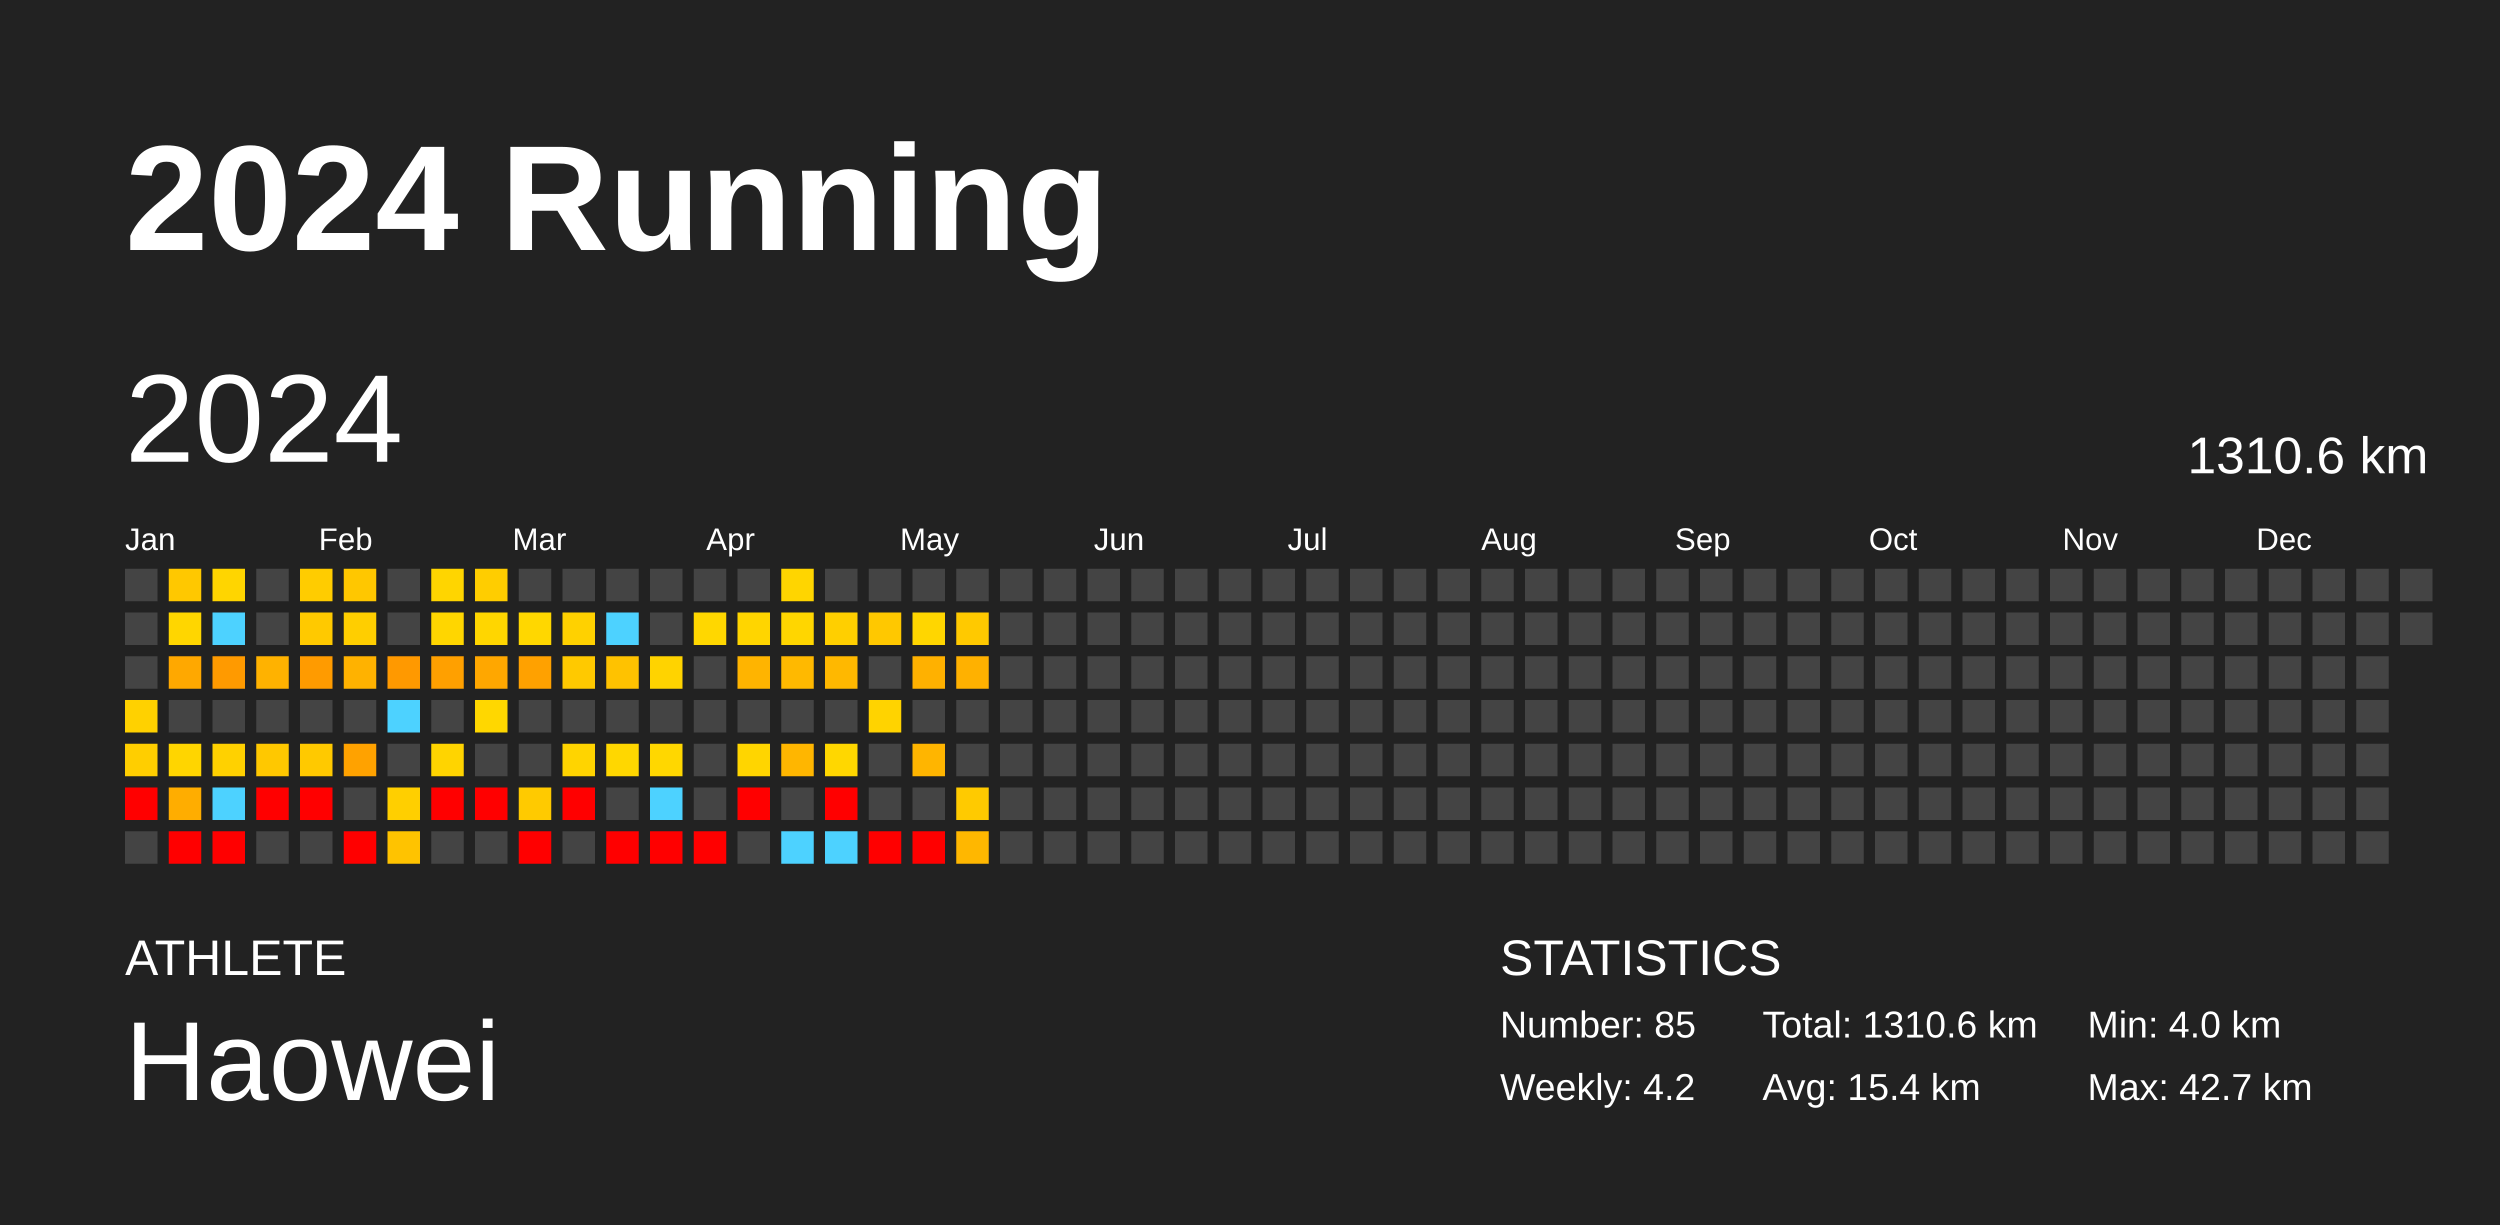
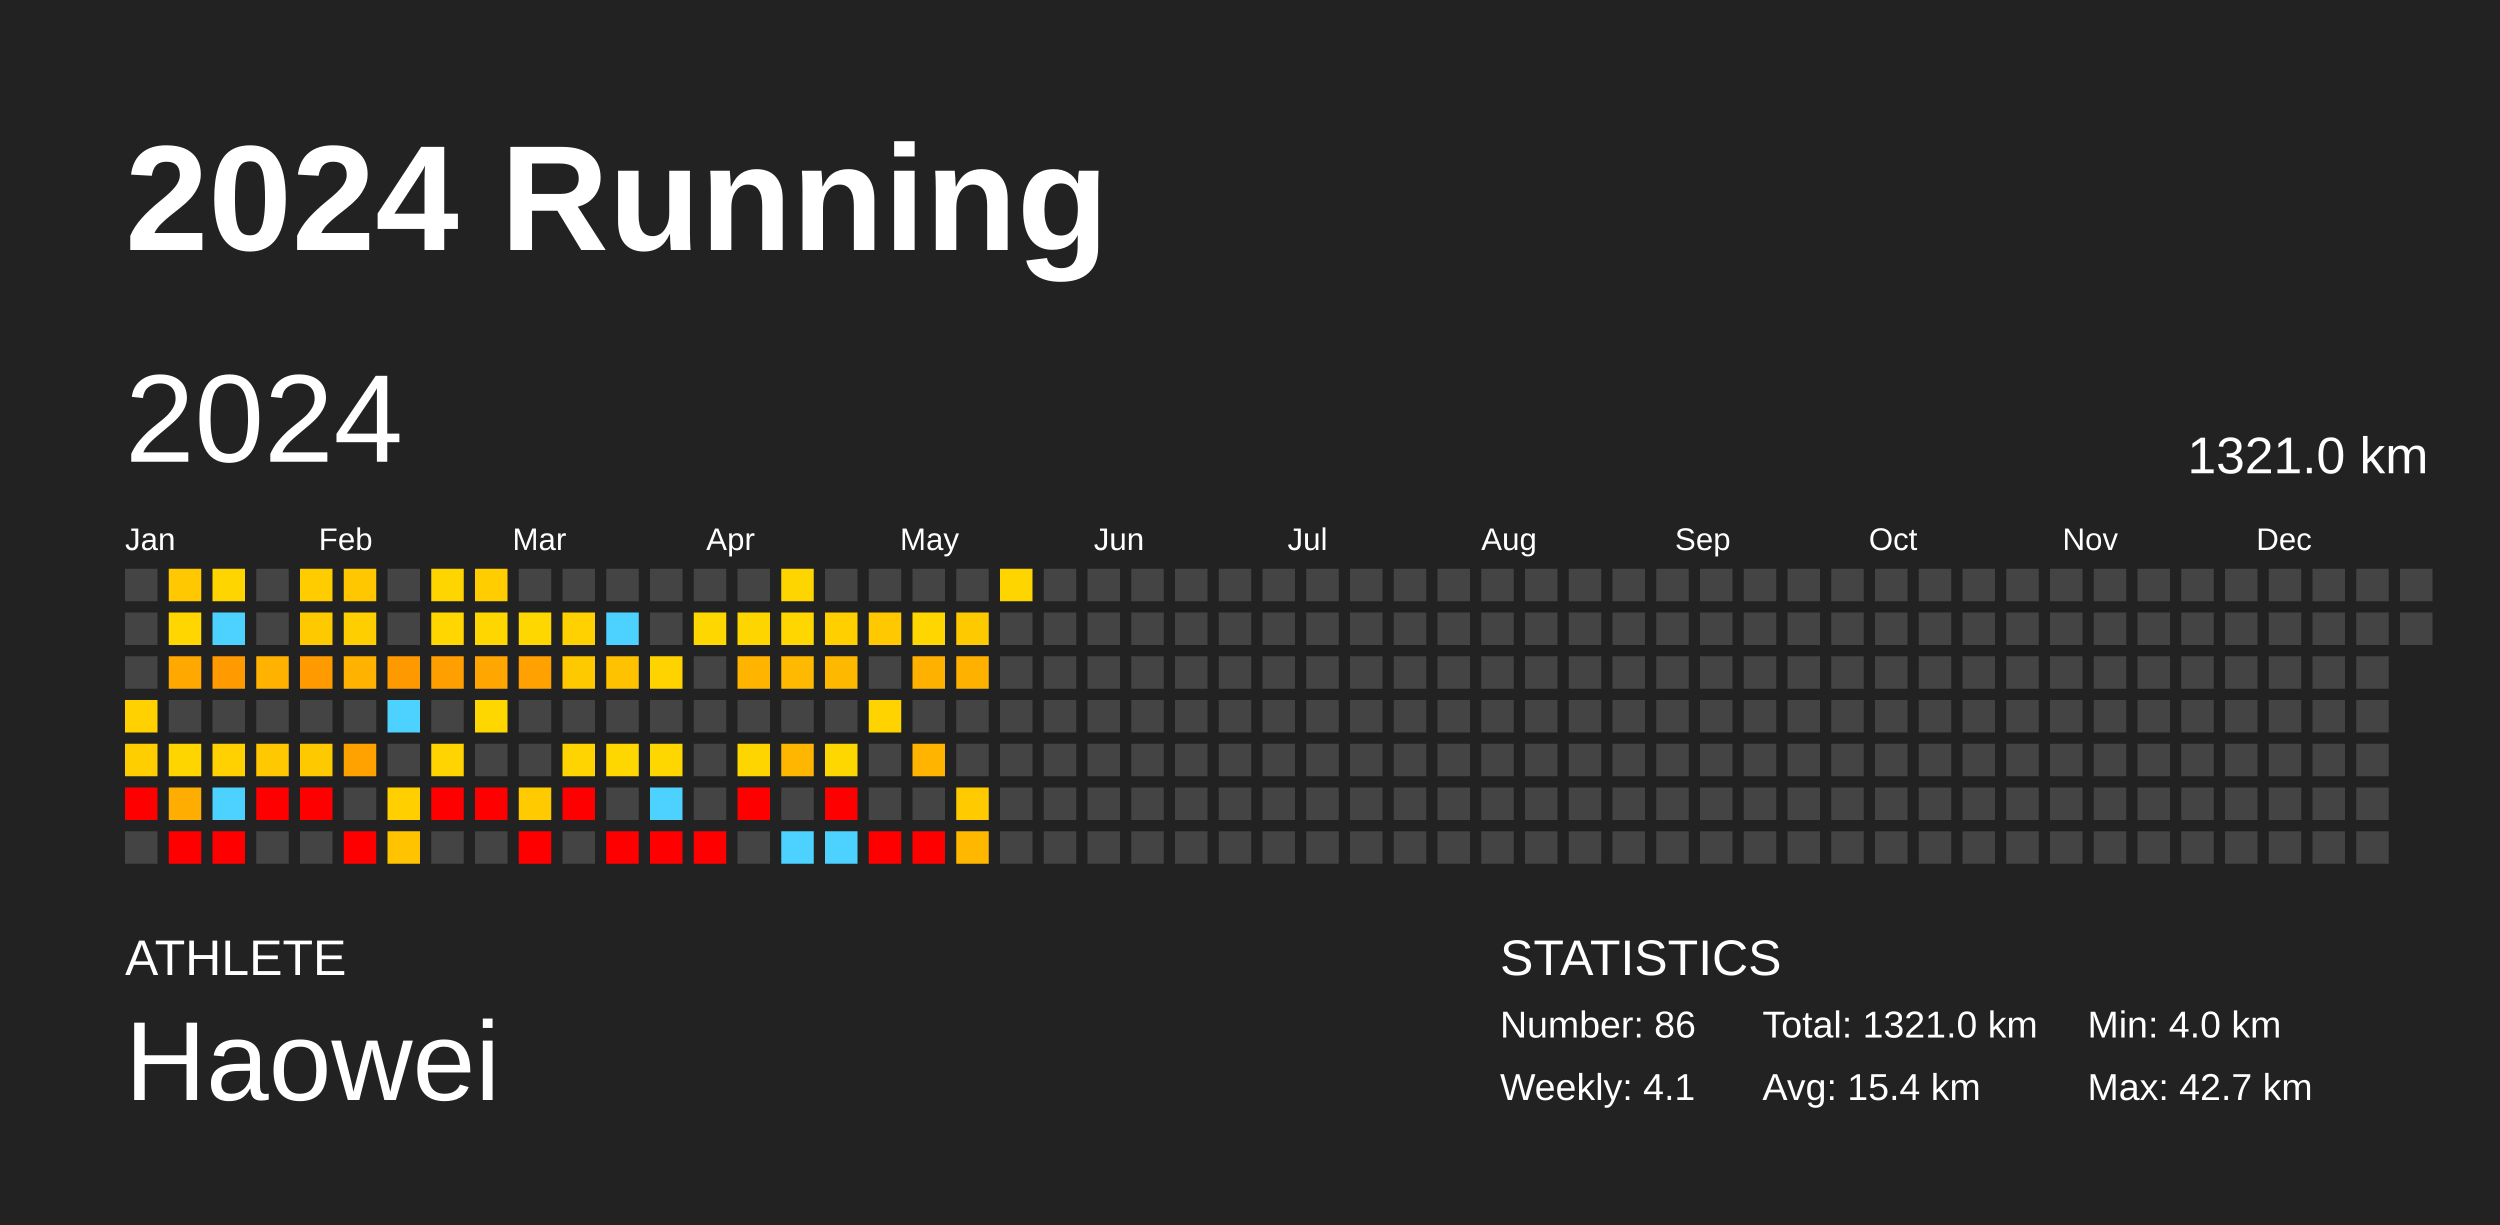
<svg xmlns="http://www.w3.org/2000/svg" baseProfile="full" height="98mm" version="1.1" viewBox="0,0,200,98" width="200mm">
  <defs />
  <rect fill="#222222" height="98" width="200" x="0" y="0" />
  <text fill="#FFFFFF" style="font-size:12px; font-family:Arial; font-weight:bold;" x="10" y="20">2024 Running</text>
  <text fill="#FFFFFF" style="font-size:4px; font-family:Arial" x="10" y="78">ATHLETE</text>
  <text fill="#FFFFFF" style="font-size:9px; font-family:Arial" x="10" y="88">Haowei</text>
  <text fill="#FFFFFF" style="font-size:4px; font-family:Arial" x="120" y="78">STATISTICS</text>
-   <text fill="#FFFFFF" style="font-size:3px; font-family:Arial" x="120" y="83">Number: 85</text>
-   <text fill="#FFFFFF" style="font-size:3px; font-family:Arial" x="120" y="88">Weekly: 4.2</text>
-   <text fill="#FFFFFF" style="font-size:3px; font-family:Arial" x="141" y="83">Total: 1310.6 km</text>
+   <text fill="#FFFFFF" style="font-size:3px; font-family:Arial" x="120" y="83">Number: 86</text>
+   <text fill="#FFFFFF" style="font-size:3px; font-family:Arial" x="120" y="88">Weekly: 4.1</text>
+   <text fill="#FFFFFF" style="font-size:3px; font-family:Arial" x="141" y="83">Total: 1321.0 km</text>
  <text fill="#FFFFFF" style="font-size:3px; font-family:Arial" x="141" y="88">Avg: 15.4 km</text>
  <text fill="#FFFFFF" style="font-size:3px; font-family:Arial" x="167" y="83">Min: 4.0 km</text>
  <text fill="#FFFFFF" style="font-size:3px; font-family:Arial" x="167" y="88">Max: 42.7 km</text>
  <text dominant-baseline="hanging" fill="#FFFFFF" style="font-size:10.0px; font-family:Arial;" x="10" y="30">2024</text>
-   <text dominant-baseline="hanging" fill="#FFFFFF" style="font-size:4.125px; font-family:Arial;" x="175" y="35">1310.6 km</text>
+   <text dominant-baseline="hanging" fill="#FFFFFF" style="font-size:4.125px; font-family:Arial;" x="175" y="35">1321.0 km</text>
  <text fill="#FFFFFF" style="font-size:2.5px; font-family:Arial" x="10.0" y="44">Jan</text>
  <text fill="#FFFFFF" style="font-size:2.5px; font-family:Arial" x="25.5" y="44">Feb</text>
  <text fill="#FFFFFF" style="font-size:2.5px; font-family:Arial" x="41.0" y="44">Mar</text>
  <text fill="#FFFFFF" style="font-size:2.5px; font-family:Arial" x="56.5" y="44">Apr</text>
  <text fill="#FFFFFF" style="font-size:2.5px; font-family:Arial" x="72.0" y="44">May</text>
  <text fill="#FFFFFF" style="font-size:2.5px; font-family:Arial" x="87.5" y="44">Jun</text>
  <text fill="#FFFFFF" style="font-size:2.5px; font-family:Arial" x="103.0" y="44">Jul</text>
  <text fill="#FFFFFF" style="font-size:2.5px; font-family:Arial" x="118.5" y="44">Aug</text>
  <text fill="#FFFFFF" style="font-size:2.5px; font-family:Arial" x="134.0" y="44">Sep</text>
  <text fill="#FFFFFF" style="font-size:2.5px; font-family:Arial" x="149.5" y="44">Oct</text>
  <text fill="#FFFFFF" style="font-size:2.5px; font-family:Arial" x="165.0" y="44">Nov</text>
  <text fill="#FFFFFF" style="font-size:2.5px; font-family:Arial" x="180.5" y="44">Dec</text>
  <rect fill="#444444" height="2.6" width="2.6" x="10.0" y="45.5" />
  <rect fill="#444444" height="2.6" width="2.6" x="10.0" y="49.0" />
  <rect fill="#444444" height="2.6" width="2.6" x="10.0" y="52.5" />
  <rect fill="#ffd100" height="2.6" width="2.6" x="10.0" y="56.0" />
  <rect fill="#ffce00" height="2.6" width="2.6" x="10.0" y="59.5" />
  <rect fill="red" height="2.6" width="2.6" x="10.0" y="63.0" />
  <rect fill="#444444" height="2.6" width="2.6" x="10.0" y="66.5" />
  <rect fill="#ffc800" height="2.6" width="2.6" x="13.5" y="45.5" />
  <rect fill="#ffd600" height="2.6" width="2.6" x="13.5" y="49.0" />
  <rect fill="#ffa800" height="2.6" width="2.6" x="13.5" y="52.5" />
  <rect fill="#444444" height="2.6" width="2.6" x="13.5" y="56.0" />
  <rect fill="#ffd500" height="2.6" width="2.6" x="13.5" y="59.5" />
  <rect fill="#ffad00" height="2.6" width="2.6" x="13.5" y="63.0" />
  <rect fill="red" height="2.6" width="2.6" x="13.5" y="66.5" />
  <rect fill="#ffd500" height="2.6" width="2.6" x="17.0" y="45.5" />
  <rect fill="#4dd2ff" height="2.6" width="2.6" x="17.0" y="49.0" />
  <rect fill="#ff9a00" height="2.6" width="2.6" x="17.0" y="52.5" />
  <rect fill="#444444" height="2.6" width="2.6" x="17.0" y="56.0" />
  <rect fill="#ffd100" height="2.6" width="2.6" x="17.0" y="59.5" />
  <rect fill="#4dd2ff" height="2.6" width="2.6" x="17.0" y="63.0" />
  <rect fill="red" height="2.6" width="2.6" x="17.0" y="66.5" />
  <rect fill="#444444" height="2.6" width="2.6" x="20.5" y="45.5" />
  <rect fill="#444444" height="2.6" width="2.6" x="20.5" y="49.0" />
  <rect fill="#ffb200" height="2.6" width="2.6" x="20.5" y="52.5" />
  <rect fill="#444444" height="2.6" width="2.6" x="20.5" y="56.0" />
  <rect fill="#ffc800" height="2.6" width="2.6" x="20.5" y="59.5" />
  <rect fill="red" height="2.6" width="2.6" x="20.5" y="63.0" />
  <rect fill="#444444" height="2.6" width="2.6" x="20.5" y="66.5" />
  <rect fill="#ffcc00" height="2.6" width="2.6" x="24.0" y="45.5" />
  <rect fill="#ffc900" height="2.6" width="2.6" x="24.0" y="49.0" />
  <rect fill="#ff9b00" height="2.6" width="2.6" x="24.0" y="52.5" />
  <rect fill="#444444" height="2.6" width="2.6" x="24.0" y="56.0" />
  <rect fill="#ffc900" height="2.6" width="2.6" x="24.0" y="59.5" />
  <rect fill="red" height="2.6" width="2.6" x="24.0" y="63.0" />
  <rect fill="#444444" height="2.6" width="2.6" x="24.0" y="66.5" />
  <rect fill="#ffc700" height="2.6" width="2.6" x="27.5" y="45.5" />
  <rect fill="#ffce00" height="2.6" width="2.6" x="27.5" y="49.0" />
  <rect fill="#ffb200" height="2.6" width="2.6" x="27.5" y="52.5" />
  <rect fill="#444444" height="2.6" width="2.6" x="27.5" y="56.0" />
  <rect fill="#ffa200" height="2.6" width="2.6" x="27.5" y="59.5" />
  <rect fill="#444444" height="2.6" width="2.6" x="27.5" y="63.0" />
  <rect fill="red" height="2.6" width="2.6" x="27.5" y="66.5" />
  <rect fill="#444444" height="2.6" width="2.6" x="31.0" y="45.5" />
  <rect fill="#444444" height="2.6" width="2.6" x="31.0" y="49.0" />
  <rect fill="#ff9900" height="2.6" width="2.6" x="31.0" y="52.5" />
  <rect fill="#4dd2ff" height="2.6" width="2.6" x="31.0" y="56.0" />
  <rect fill="#444444" height="2.6" width="2.6" x="31.0" y="59.5" />
  <rect fill="#ffcf00" height="2.6" width="2.6" x="31.0" y="63.0" />
  <rect fill="#ffc300" height="2.6" width="2.6" x="31.0" y="66.5" />
  <rect fill="#ffd500" height="2.6" width="2.6" x="34.5" y="45.5" />
  <rect fill="#ffd600" height="2.6" width="2.6" x="34.5" y="49.0" />
  <rect fill="#ffa000" height="2.6" width="2.6" x="34.5" y="52.5" />
  <rect fill="#444444" height="2.6" width="2.6" x="34.5" y="56.0" />
  <rect fill="#ffd400" height="2.6" width="2.6" x="34.5" y="59.5" />
  <rect fill="red" height="2.6" width="2.6" x="34.5" y="63.0" />
  <rect fill="#444444" height="2.6" width="2.6" x="34.5" y="66.5" />
  <rect fill="#ffcd00" height="2.6" width="2.6" x="38.0" y="45.5" />
  <rect fill="#ffd600" height="2.6" width="2.6" x="38.0" y="49.0" />
  <rect fill="#ffa700" height="2.6" width="2.6" x="38.0" y="52.5" />
  <rect fill="#ffd700" height="2.6" width="2.6" x="38.0" y="56.0" />
  <rect fill="#444444" height="2.6" width="2.6" x="38.0" y="59.5" />
  <rect fill="red" height="2.6" width="2.6" x="38.0" y="63.0" />
  <rect fill="#444444" height="2.6" width="2.6" x="38.0" y="66.5" />
  <rect fill="#444444" height="2.6" width="2.6" x="41.5" y="45.5" />
  <rect fill="#ffd700" height="2.6" width="2.6" x="41.5" y="49.0" />
  <rect fill="#ffa100" height="2.6" width="2.6" x="41.5" y="52.5" />
  <rect fill="#444444" height="2.6" width="2.6" x="41.5" y="56.0" />
  <rect fill="#444444" height="2.6" width="2.6" x="41.5" y="59.5" />
  <rect fill="#ffca00" height="2.6" width="2.6" x="41.5" y="63.0" />
  <rect fill="red" height="2.6" width="2.6" x="41.5" y="66.5" />
  <rect fill="#444444" height="2.6" width="2.6" x="45.0" y="45.5" />
  <rect fill="#ffd100" height="2.6" width="2.6" x="45.0" y="49.0" />
  <rect fill="#ffc900" height="2.6" width="2.6" x="45.0" y="52.5" />
  <rect fill="#444444" height="2.6" width="2.6" x="45.0" y="56.0" />
  <rect fill="#ffd400" height="2.6" width="2.6" x="45.0" y="59.5" />
  <rect fill="red" height="2.6" width="2.6" x="45.0" y="63.0" />
  <rect fill="#444444" height="2.6" width="2.6" x="45.0" y="66.5" />
  <rect fill="#444444" height="2.6" width="2.6" x="48.5" y="45.5" />
  <rect fill="#4dd2ff" height="2.6" width="2.6" x="48.5" y="49.0" />
  <rect fill="#ffc200" height="2.6" width="2.6" x="48.5" y="52.5" />
  <rect fill="#444444" height="2.6" width="2.6" x="48.5" y="56.0" />
  <rect fill="#ffd700" height="2.6" width="2.6" x="48.5" y="59.5" />
  <rect fill="#444444" height="2.6" width="2.6" x="48.5" y="63.0" />
  <rect fill="red" height="2.6" width="2.6" x="48.5" y="66.5" />
  <rect fill="#444444" height="2.6" width="2.6" x="52.0" y="45.5" />
  <rect fill="#444444" height="2.6" width="2.6" x="52.0" y="49.0" />
  <rect fill="#ffd300" height="2.6" width="2.6" x="52.0" y="52.5" />
  <rect fill="#444444" height="2.6" width="2.6" x="52.0" y="56.0" />
  <rect fill="#ffd700" height="2.6" width="2.6" x="52.0" y="59.5" />
  <rect fill="#4dd2ff" height="2.6" width="2.6" x="52.0" y="63.0" />
  <rect fill="red" height="2.6" width="2.6" x="52.0" y="66.5" />
  <rect fill="#444444" height="2.6" width="2.6" x="55.5" y="45.5" />
  <rect fill="#ffd700" height="2.6" width="2.6" x="55.5" y="49.0" />
  <rect fill="#444444" height="2.6" width="2.6" x="55.5" y="52.5" />
  <rect fill="#444444" height="2.6" width="2.6" x="55.5" y="56.0" />
  <rect fill="#444444" height="2.6" width="2.6" x="55.5" y="59.5" />
  <rect fill="#444444" height="2.6" width="2.6" x="55.5" y="63.0" />
  <rect fill="red" height="2.6" width="2.6" x="55.5" y="66.5" />
  <rect fill="#444444" height="2.6" width="2.6" x="59.0" y="45.5" />
  <rect fill="#ffd500" height="2.6" width="2.6" x="59.0" y="49.0" />
  <rect fill="#ffb400" height="2.6" width="2.6" x="59.0" y="52.5" />
  <rect fill="#444444" height="2.6" width="2.6" x="59.0" y="56.0" />
  <rect fill="#ffd500" height="2.6" width="2.6" x="59.0" y="59.5" />
  <rect fill="red" height="2.6" width="2.6" x="59.0" y="63.0" />
  <rect fill="#444444" height="2.6" width="2.6" x="59.0" y="66.5" />
  <rect fill="#ffd500" height="2.6" width="2.6" x="62.5" y="45.5" />
  <rect fill="#ffd600" height="2.6" width="2.6" x="62.5" y="49.0" />
  <rect fill="#ffb900" height="2.6" width="2.6" x="62.5" y="52.5" />
  <rect fill="#444444" height="2.6" width="2.6" x="62.5" y="56.0" />
  <rect fill="#ffb600" height="2.6" width="2.6" x="62.5" y="59.5" />
  <rect fill="#444444" height="2.6" width="2.6" x="62.5" y="63.0" />
  <rect fill="#4dd2ff" height="2.6" width="2.6" x="62.5" y="66.5" />
  <rect fill="#444444" height="2.6" width="2.6" x="66.0" y="45.5" />
  <rect fill="#ffcf00" height="2.6" width="2.6" x="66.0" y="49.0" />
  <rect fill="#ffb800" height="2.6" width="2.6" x="66.0" y="52.5" />
  <rect fill="#444444" height="2.6" width="2.6" x="66.0" y="56.0" />
  <rect fill="#ffd700" height="2.6" width="2.6" x="66.0" y="59.5" />
  <rect fill="red" height="2.6" width="2.6" x="66.0" y="63.0" />
  <rect fill="#4dd2ff" height="2.6" width="2.6" x="66.0" y="66.5" />
  <rect fill="#444444" height="2.6" width="2.6" x="69.5" y="45.5" />
  <rect fill="#ffc800" height="2.6" width="2.6" x="69.5" y="49.0" />
  <rect fill="#444444" height="2.6" width="2.6" x="69.5" y="52.5" />
  <rect fill="#ffd300" height="2.6" width="2.6" x="69.5" y="56.0" />
  <rect fill="#444444" height="2.6" width="2.6" x="69.5" y="59.5" />
  <rect fill="#444444" height="2.6" width="2.6" x="69.5" y="63.0" />
  <rect fill="red" height="2.6" width="2.6" x="69.5" y="66.5" />
  <rect fill="#444444" height="2.6" width="2.6" x="73.0" y="45.5" />
  <rect fill="#ffd600" height="2.6" width="2.6" x="73.0" y="49.0" />
  <rect fill="#ffb100" height="2.6" width="2.6" x="73.0" y="52.5" />
  <rect fill="#444444" height="2.6" width="2.6" x="73.0" y="56.0" />
  <rect fill="#ffb500" height="2.6" width="2.6" x="73.0" y="59.5" />
  <rect fill="#444444" height="2.6" width="2.6" x="73.0" y="63.0" />
  <rect fill="red" height="2.6" width="2.6" x="73.0" y="66.5" />
  <rect fill="#444444" height="2.6" width="2.6" x="76.5" y="45.5" />
  <rect fill="#ffc900" height="2.6" width="2.6" x="76.5" y="49.0" />
  <rect fill="#ffb100" height="2.6" width="2.6" x="76.5" y="52.5" />
  <rect fill="#444444" height="2.6" width="2.6" x="76.5" y="56.0" />
  <rect fill="#444444" height="2.6" width="2.6" x="76.5" y="59.5" />
  <rect fill="#ffca00" height="2.6" width="2.6" x="76.5" y="63.0" />
  <rect fill="#ffb700" height="2.6" width="2.6" x="76.5" y="66.5" />
-   <rect fill="#444444" height="2.6" width="2.6" x="80.0" y="45.5" />
+   <rect fill="#ffd500" height="2.6" width="2.6" x="80.0" y="45.5" />
  <rect fill="#444444" height="2.6" width="2.6" x="80.0" y="49.0" />
  <rect fill="#444444" height="2.6" width="2.6" x="80.0" y="52.5" />
  <rect fill="#444444" height="2.6" width="2.6" x="80.0" y="56.0" />
  <rect fill="#444444" height="2.6" width="2.6" x="80.0" y="59.5" />
  <rect fill="#444444" height="2.6" width="2.6" x="80.0" y="63.0" />
  <rect fill="#444444" height="2.6" width="2.6" x="80.0" y="66.5" />
  <rect fill="#444444" height="2.6" width="2.6" x="83.5" y="45.5" />
  <rect fill="#444444" height="2.6" width="2.6" x="83.5" y="49.0" />
  <rect fill="#444444" height="2.6" width="2.6" x="83.5" y="52.5" />
  <rect fill="#444444" height="2.6" width="2.6" x="83.5" y="56.0" />
  <rect fill="#444444" height="2.6" width="2.6" x="83.5" y="59.5" />
  <rect fill="#444444" height="2.6" width="2.6" x="83.5" y="63.0" />
  <rect fill="#444444" height="2.6" width="2.6" x="83.5" y="66.5" />
  <rect fill="#444444" height="2.6" width="2.6" x="87.0" y="45.5" />
  <rect fill="#444444" height="2.6" width="2.6" x="87.0" y="49.0" />
  <rect fill="#444444" height="2.6" width="2.6" x="87.0" y="52.5" />
  <rect fill="#444444" height="2.6" width="2.6" x="87.0" y="56.0" />
  <rect fill="#444444" height="2.6" width="2.6" x="87.0" y="59.5" />
  <rect fill="#444444" height="2.6" width="2.6" x="87.0" y="63.0" />
  <rect fill="#444444" height="2.6" width="2.6" x="87.0" y="66.5" />
  <rect fill="#444444" height="2.6" width="2.6" x="90.5" y="45.5" />
  <rect fill="#444444" height="2.6" width="2.6" x="90.5" y="49.0" />
  <rect fill="#444444" height="2.6" width="2.6" x="90.5" y="52.5" />
  <rect fill="#444444" height="2.6" width="2.6" x="90.5" y="56.0" />
  <rect fill="#444444" height="2.6" width="2.6" x="90.5" y="59.5" />
  <rect fill="#444444" height="2.6" width="2.6" x="90.5" y="63.0" />
  <rect fill="#444444" height="2.6" width="2.6" x="90.5" y="66.5" />
  <rect fill="#444444" height="2.6" width="2.6" x="94.0" y="45.5" />
  <rect fill="#444444" height="2.6" width="2.6" x="94.0" y="49.0" />
  <rect fill="#444444" height="2.6" width="2.6" x="94.0" y="52.5" />
  <rect fill="#444444" height="2.6" width="2.6" x="94.0" y="56.0" />
  <rect fill="#444444" height="2.6" width="2.6" x="94.0" y="59.5" />
  <rect fill="#444444" height="2.6" width="2.6" x="94.0" y="63.0" />
  <rect fill="#444444" height="2.6" width="2.6" x="94.0" y="66.5" />
  <rect fill="#444444" height="2.6" width="2.6" x="97.5" y="45.5" />
  <rect fill="#444444" height="2.6" width="2.6" x="97.5" y="49.0" />
  <rect fill="#444444" height="2.6" width="2.6" x="97.5" y="52.5" />
  <rect fill="#444444" height="2.6" width="2.6" x="97.5" y="56.0" />
  <rect fill="#444444" height="2.6" width="2.6" x="97.5" y="59.5" />
  <rect fill="#444444" height="2.6" width="2.6" x="97.5" y="63.0" />
  <rect fill="#444444" height="2.6" width="2.6" x="97.5" y="66.5" />
  <rect fill="#444444" height="2.6" width="2.6" x="101.0" y="45.5" />
  <rect fill="#444444" height="2.6" width="2.6" x="101.0" y="49.0" />
  <rect fill="#444444" height="2.6" width="2.6" x="101.0" y="52.5" />
  <rect fill="#444444" height="2.6" width="2.6" x="101.0" y="56.0" />
  <rect fill="#444444" height="2.6" width="2.6" x="101.0" y="59.5" />
  <rect fill="#444444" height="2.6" width="2.6" x="101.0" y="63.0" />
  <rect fill="#444444" height="2.6" width="2.6" x="101.0" y="66.5" />
  <rect fill="#444444" height="2.6" width="2.6" x="104.5" y="45.5" />
  <rect fill="#444444" height="2.6" width="2.6" x="104.5" y="49.0" />
  <rect fill="#444444" height="2.6" width="2.6" x="104.5" y="52.5" />
  <rect fill="#444444" height="2.6" width="2.6" x="104.5" y="56.0" />
  <rect fill="#444444" height="2.6" width="2.6" x="104.5" y="59.5" />
  <rect fill="#444444" height="2.6" width="2.6" x="104.5" y="63.0" />
  <rect fill="#444444" height="2.6" width="2.6" x="104.5" y="66.5" />
  <rect fill="#444444" height="2.6" width="2.6" x="108.0" y="45.5" />
  <rect fill="#444444" height="2.6" width="2.6" x="108.0" y="49.0" />
  <rect fill="#444444" height="2.6" width="2.6" x="108.0" y="52.5" />
  <rect fill="#444444" height="2.6" width="2.6" x="108.0" y="56.0" />
  <rect fill="#444444" height="2.6" width="2.6" x="108.0" y="59.5" />
  <rect fill="#444444" height="2.6" width="2.6" x="108.0" y="63.0" />
  <rect fill="#444444" height="2.6" width="2.6" x="108.0" y="66.5" />
  <rect fill="#444444" height="2.6" width="2.6" x="111.5" y="45.5" />
  <rect fill="#444444" height="2.6" width="2.6" x="111.5" y="49.0" />
  <rect fill="#444444" height="2.6" width="2.6" x="111.5" y="52.5" />
  <rect fill="#444444" height="2.6" width="2.6" x="111.5" y="56.0" />
  <rect fill="#444444" height="2.6" width="2.6" x="111.5" y="59.5" />
  <rect fill="#444444" height="2.6" width="2.6" x="111.5" y="63.0" />
  <rect fill="#444444" height="2.6" width="2.6" x="111.5" y="66.5" />
  <rect fill="#444444" height="2.6" width="2.6" x="115.0" y="45.5" />
  <rect fill="#444444" height="2.6" width="2.6" x="115.0" y="49.0" />
  <rect fill="#444444" height="2.6" width="2.6" x="115.0" y="52.5" />
  <rect fill="#444444" height="2.6" width="2.6" x="115.0" y="56.0" />
  <rect fill="#444444" height="2.6" width="2.6" x="115.0" y="59.5" />
  <rect fill="#444444" height="2.6" width="2.6" x="115.0" y="63.0" />
  <rect fill="#444444" height="2.6" width="2.6" x="115.0" y="66.5" />
  <rect fill="#444444" height="2.6" width="2.6" x="118.5" y="45.5" />
  <rect fill="#444444" height="2.6" width="2.6" x="118.5" y="49.0" />
  <rect fill="#444444" height="2.6" width="2.6" x="118.5" y="52.5" />
  <rect fill="#444444" height="2.6" width="2.6" x="118.5" y="56.0" />
  <rect fill="#444444" height="2.6" width="2.6" x="118.5" y="59.5" />
  <rect fill="#444444" height="2.6" width="2.6" x="118.5" y="63.0" />
  <rect fill="#444444" height="2.6" width="2.6" x="118.5" y="66.5" />
  <rect fill="#444444" height="2.6" width="2.6" x="122.0" y="45.5" />
  <rect fill="#444444" height="2.6" width="2.6" x="122.0" y="49.0" />
  <rect fill="#444444" height="2.6" width="2.6" x="122.0" y="52.5" />
  <rect fill="#444444" height="2.6" width="2.6" x="122.0" y="56.0" />
  <rect fill="#444444" height="2.6" width="2.6" x="122.0" y="59.5" />
  <rect fill="#444444" height="2.6" width="2.6" x="122.0" y="63.0" />
  <rect fill="#444444" height="2.6" width="2.6" x="122.0" y="66.5" />
  <rect fill="#444444" height="2.6" width="2.6" x="125.5" y="45.5" />
  <rect fill="#444444" height="2.6" width="2.6" x="125.5" y="49.0" />
  <rect fill="#444444" height="2.6" width="2.6" x="125.5" y="52.5" />
  <rect fill="#444444" height="2.6" width="2.6" x="125.5" y="56.0" />
  <rect fill="#444444" height="2.6" width="2.6" x="125.5" y="59.5" />
  <rect fill="#444444" height="2.6" width="2.6" x="125.5" y="63.0" />
  <rect fill="#444444" height="2.6" width="2.6" x="125.5" y="66.5" />
  <rect fill="#444444" height="2.6" width="2.6" x="129.0" y="45.5" />
  <rect fill="#444444" height="2.6" width="2.6" x="129.0" y="49.0" />
  <rect fill="#444444" height="2.6" width="2.6" x="129.0" y="52.5" />
  <rect fill="#444444" height="2.6" width="2.6" x="129.0" y="56.0" />
  <rect fill="#444444" height="2.6" width="2.6" x="129.0" y="59.5" />
  <rect fill="#444444" height="2.6" width="2.6" x="129.0" y="63.0" />
  <rect fill="#444444" height="2.6" width="2.6" x="129.0" y="66.5" />
  <rect fill="#444444" height="2.6" width="2.6" x="132.5" y="45.5" />
  <rect fill="#444444" height="2.6" width="2.6" x="132.5" y="49.0" />
  <rect fill="#444444" height="2.6" width="2.6" x="132.5" y="52.5" />
  <rect fill="#444444" height="2.6" width="2.6" x="132.5" y="56.0" />
  <rect fill="#444444" height="2.6" width="2.6" x="132.5" y="59.5" />
  <rect fill="#444444" height="2.6" width="2.6" x="132.5" y="63.0" />
  <rect fill="#444444" height="2.6" width="2.6" x="132.5" y="66.5" />
  <rect fill="#444444" height="2.6" width="2.6" x="136.0" y="45.5" />
  <rect fill="#444444" height="2.6" width="2.6" x="136.0" y="49.0" />
  <rect fill="#444444" height="2.6" width="2.6" x="136.0" y="52.5" />
  <rect fill="#444444" height="2.6" width="2.6" x="136.0" y="56.0" />
  <rect fill="#444444" height="2.6" width="2.6" x="136.0" y="59.5" />
  <rect fill="#444444" height="2.6" width="2.6" x="136.0" y="63.0" />
  <rect fill="#444444" height="2.6" width="2.6" x="136.0" y="66.5" />
  <rect fill="#444444" height="2.6" width="2.6" x="139.5" y="45.5" />
  <rect fill="#444444" height="2.6" width="2.6" x="139.5" y="49.0" />
  <rect fill="#444444" height="2.6" width="2.6" x="139.5" y="52.5" />
  <rect fill="#444444" height="2.6" width="2.6" x="139.5" y="56.0" />
  <rect fill="#444444" height="2.6" width="2.6" x="139.5" y="59.5" />
  <rect fill="#444444" height="2.6" width="2.6" x="139.5" y="63.0" />
  <rect fill="#444444" height="2.6" width="2.6" x="139.5" y="66.5" />
  <rect fill="#444444" height="2.6" width="2.6" x="143.0" y="45.5" />
  <rect fill="#444444" height="2.6" width="2.6" x="143.0" y="49.0" />
  <rect fill="#444444" height="2.6" width="2.6" x="143.0" y="52.5" />
  <rect fill="#444444" height="2.6" width="2.6" x="143.0" y="56.0" />
  <rect fill="#444444" height="2.6" width="2.6" x="143.0" y="59.5" />
  <rect fill="#444444" height="2.6" width="2.6" x="143.0" y="63.0" />
  <rect fill="#444444" height="2.6" width="2.6" x="143.0" y="66.5" />
  <rect fill="#444444" height="2.6" width="2.6" x="146.5" y="45.5" />
  <rect fill="#444444" height="2.6" width="2.6" x="146.5" y="49.0" />
  <rect fill="#444444" height="2.6" width="2.6" x="146.5" y="52.5" />
  <rect fill="#444444" height="2.6" width="2.6" x="146.5" y="56.0" />
  <rect fill="#444444" height="2.6" width="2.6" x="146.5" y="59.5" />
  <rect fill="#444444" height="2.6" width="2.6" x="146.5" y="63.0" />
  <rect fill="#444444" height="2.6" width="2.6" x="146.5" y="66.5" />
  <rect fill="#444444" height="2.6" width="2.6" x="150.0" y="45.5" />
  <rect fill="#444444" height="2.6" width="2.6" x="150.0" y="49.0" />
  <rect fill="#444444" height="2.6" width="2.6" x="150.0" y="52.5" />
  <rect fill="#444444" height="2.6" width="2.6" x="150.0" y="56.0" />
  <rect fill="#444444" height="2.6" width="2.6" x="150.0" y="59.5" />
  <rect fill="#444444" height="2.6" width="2.6" x="150.0" y="63.0" />
  <rect fill="#444444" height="2.6" width="2.6" x="150.0" y="66.5" />
  <rect fill="#444444" height="2.6" width="2.6" x="153.5" y="45.5" />
  <rect fill="#444444" height="2.6" width="2.6" x="153.5" y="49.0" />
  <rect fill="#444444" height="2.6" width="2.6" x="153.5" y="52.5" />
  <rect fill="#444444" height="2.6" width="2.6" x="153.5" y="56.0" />
  <rect fill="#444444" height="2.6" width="2.6" x="153.5" y="59.5" />
  <rect fill="#444444" height="2.6" width="2.6" x="153.5" y="63.0" />
  <rect fill="#444444" height="2.6" width="2.6" x="153.5" y="66.5" />
  <rect fill="#444444" height="2.6" width="2.6" x="157.0" y="45.5" />
  <rect fill="#444444" height="2.6" width="2.6" x="157.0" y="49.0" />
  <rect fill="#444444" height="2.6" width="2.6" x="157.0" y="52.5" />
  <rect fill="#444444" height="2.6" width="2.6" x="157.0" y="56.0" />
  <rect fill="#444444" height="2.6" width="2.6" x="157.0" y="59.5" />
  <rect fill="#444444" height="2.6" width="2.6" x="157.0" y="63.0" />
  <rect fill="#444444" height="2.6" width="2.6" x="157.0" y="66.5" />
  <rect fill="#444444" height="2.6" width="2.6" x="160.5" y="45.5" />
  <rect fill="#444444" height="2.6" width="2.6" x="160.5" y="49.0" />
  <rect fill="#444444" height="2.6" width="2.6" x="160.5" y="52.5" />
  <rect fill="#444444" height="2.6" width="2.6" x="160.5" y="56.0" />
  <rect fill="#444444" height="2.6" width="2.6" x="160.5" y="59.5" />
  <rect fill="#444444" height="2.6" width="2.6" x="160.5" y="63.0" />
  <rect fill="#444444" height="2.6" width="2.6" x="160.5" y="66.5" />
  <rect fill="#444444" height="2.6" width="2.6" x="164.0" y="45.5" />
  <rect fill="#444444" height="2.6" width="2.6" x="164.0" y="49.0" />
  <rect fill="#444444" height="2.6" width="2.6" x="164.0" y="52.5" />
  <rect fill="#444444" height="2.6" width="2.6" x="164.0" y="56.0" />
  <rect fill="#444444" height="2.6" width="2.6" x="164.0" y="59.5" />
  <rect fill="#444444" height="2.6" width="2.6" x="164.0" y="63.0" />
  <rect fill="#444444" height="2.6" width="2.6" x="164.0" y="66.5" />
  <rect fill="#444444" height="2.6" width="2.6" x="167.5" y="45.5" />
  <rect fill="#444444" height="2.6" width="2.6" x="167.5" y="49.0" />
  <rect fill="#444444" height="2.6" width="2.6" x="167.5" y="52.5" />
  <rect fill="#444444" height="2.6" width="2.6" x="167.5" y="56.0" />
  <rect fill="#444444" height="2.6" width="2.6" x="167.5" y="59.5" />
  <rect fill="#444444" height="2.6" width="2.6" x="167.5" y="63.0" />
  <rect fill="#444444" height="2.6" width="2.6" x="167.5" y="66.5" />
  <rect fill="#444444" height="2.6" width="2.6" x="171.0" y="45.5" />
  <rect fill="#444444" height="2.6" width="2.6" x="171.0" y="49.0" />
  <rect fill="#444444" height="2.6" width="2.6" x="171.0" y="52.5" />
  <rect fill="#444444" height="2.6" width="2.6" x="171.0" y="56.0" />
  <rect fill="#444444" height="2.6" width="2.6" x="171.0" y="59.5" />
  <rect fill="#444444" height="2.6" width="2.6" x="171.0" y="63.0" />
  <rect fill="#444444" height="2.6" width="2.6" x="171.0" y="66.5" />
  <rect fill="#444444" height="2.6" width="2.6" x="174.5" y="45.5" />
  <rect fill="#444444" height="2.6" width="2.6" x="174.5" y="49.0" />
  <rect fill="#444444" height="2.6" width="2.6" x="174.5" y="52.5" />
  <rect fill="#444444" height="2.6" width="2.6" x="174.5" y="56.0" />
  <rect fill="#444444" height="2.6" width="2.6" x="174.5" y="59.5" />
  <rect fill="#444444" height="2.6" width="2.6" x="174.5" y="63.0" />
  <rect fill="#444444" height="2.6" width="2.6" x="174.5" y="66.5" />
  <rect fill="#444444" height="2.6" width="2.6" x="178.0" y="45.5" />
  <rect fill="#444444" height="2.6" width="2.6" x="178.0" y="49.0" />
  <rect fill="#444444" height="2.6" width="2.6" x="178.0" y="52.5" />
  <rect fill="#444444" height="2.6" width="2.6" x="178.0" y="56.0" />
  <rect fill="#444444" height="2.6" width="2.6" x="178.0" y="59.5" />
  <rect fill="#444444" height="2.6" width="2.6" x="178.0" y="63.0" />
  <rect fill="#444444" height="2.6" width="2.6" x="178.0" y="66.5" />
  <rect fill="#444444" height="2.6" width="2.6" x="181.5" y="45.5" />
  <rect fill="#444444" height="2.6" width="2.6" x="181.5" y="49.0" />
  <rect fill="#444444" height="2.6" width="2.6" x="181.5" y="52.5" />
  <rect fill="#444444" height="2.6" width="2.6" x="181.5" y="56.0" />
  <rect fill="#444444" height="2.6" width="2.6" x="181.5" y="59.5" />
  <rect fill="#444444" height="2.6" width="2.6" x="181.5" y="63.0" />
  <rect fill="#444444" height="2.6" width="2.6" x="181.5" y="66.5" />
  <rect fill="#444444" height="2.6" width="2.6" x="185.0" y="45.5" />
  <rect fill="#444444" height="2.6" width="2.6" x="185.0" y="49.0" />
  <rect fill="#444444" height="2.6" width="2.6" x="185.0" y="52.5" />
  <rect fill="#444444" height="2.6" width="2.6" x="185.0" y="56.0" />
  <rect fill="#444444" height="2.6" width="2.6" x="185.0" y="59.5" />
  <rect fill="#444444" height="2.6" width="2.6" x="185.0" y="63.0" />
  <rect fill="#444444" height="2.6" width="2.6" x="185.0" y="66.5" />
  <rect fill="#444444" height="2.6" width="2.6" x="188.5" y="45.5" />
  <rect fill="#444444" height="2.6" width="2.6" x="188.5" y="49.0" />
  <rect fill="#444444" height="2.6" width="2.6" x="188.5" y="52.5" />
  <rect fill="#444444" height="2.6" width="2.6" x="188.5" y="56.0" />
  <rect fill="#444444" height="2.6" width="2.6" x="188.5" y="59.5" />
  <rect fill="#444444" height="2.6" width="2.6" x="188.5" y="63.0" />
  <rect fill="#444444" height="2.6" width="2.6" x="188.5" y="66.5" />
  <rect fill="#444444" height="2.6" width="2.6" x="192.0" y="45.5" />
  <rect fill="#444444" height="2.6" width="2.6" x="192.0" y="49.0" />
</svg>
